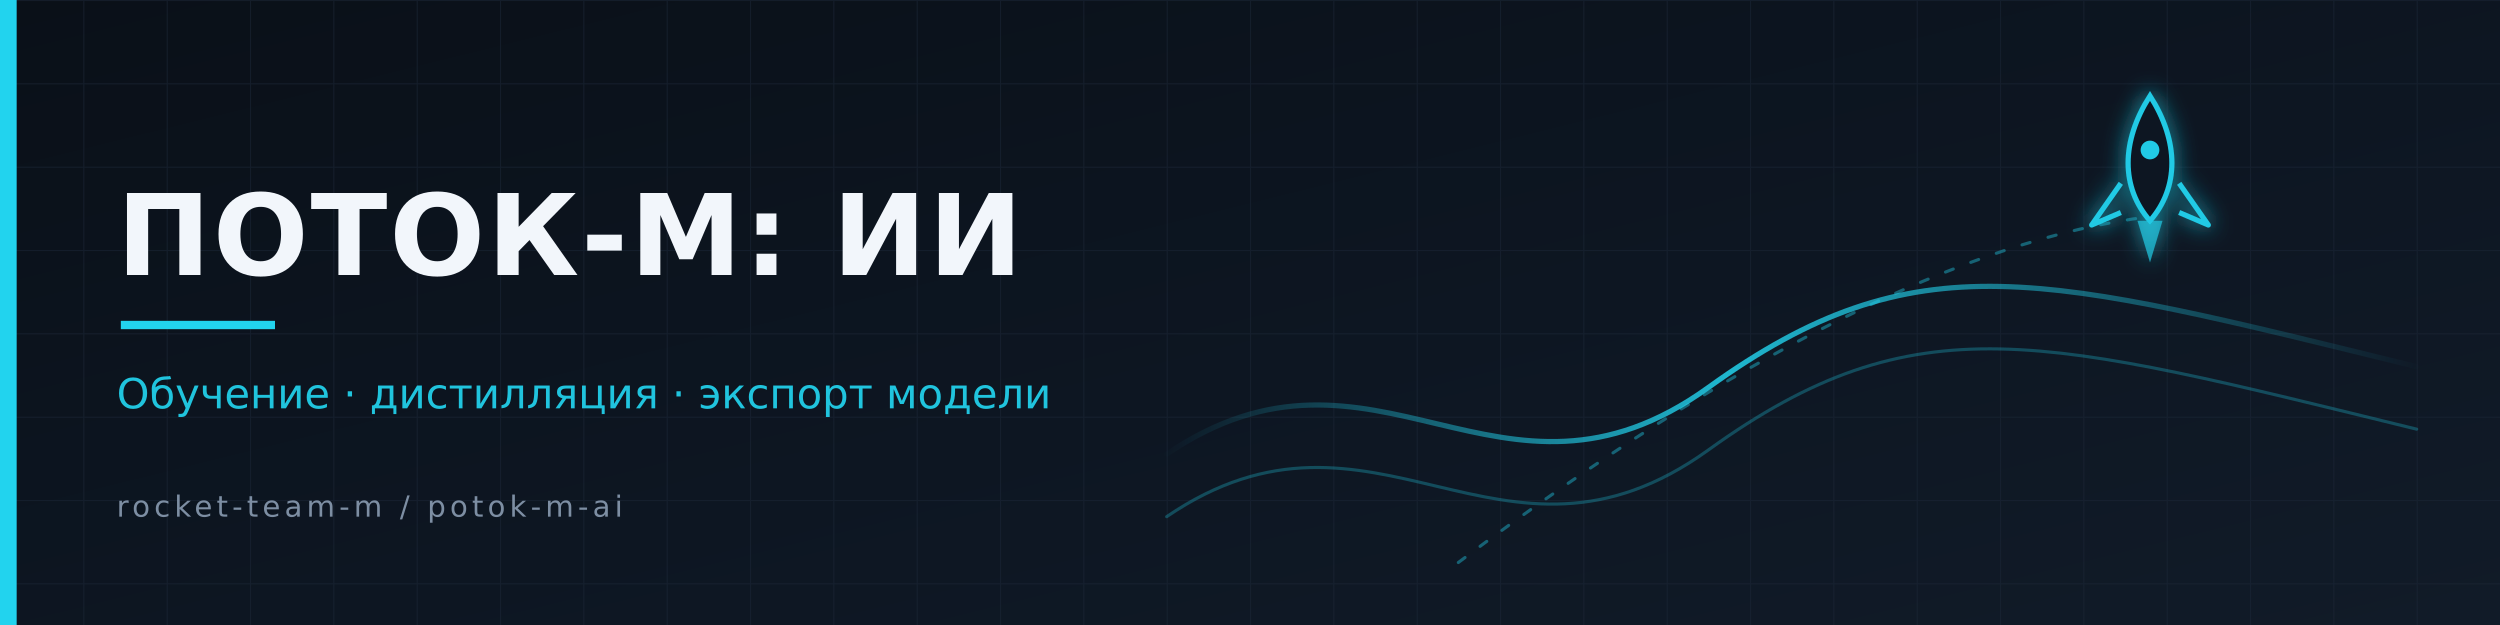
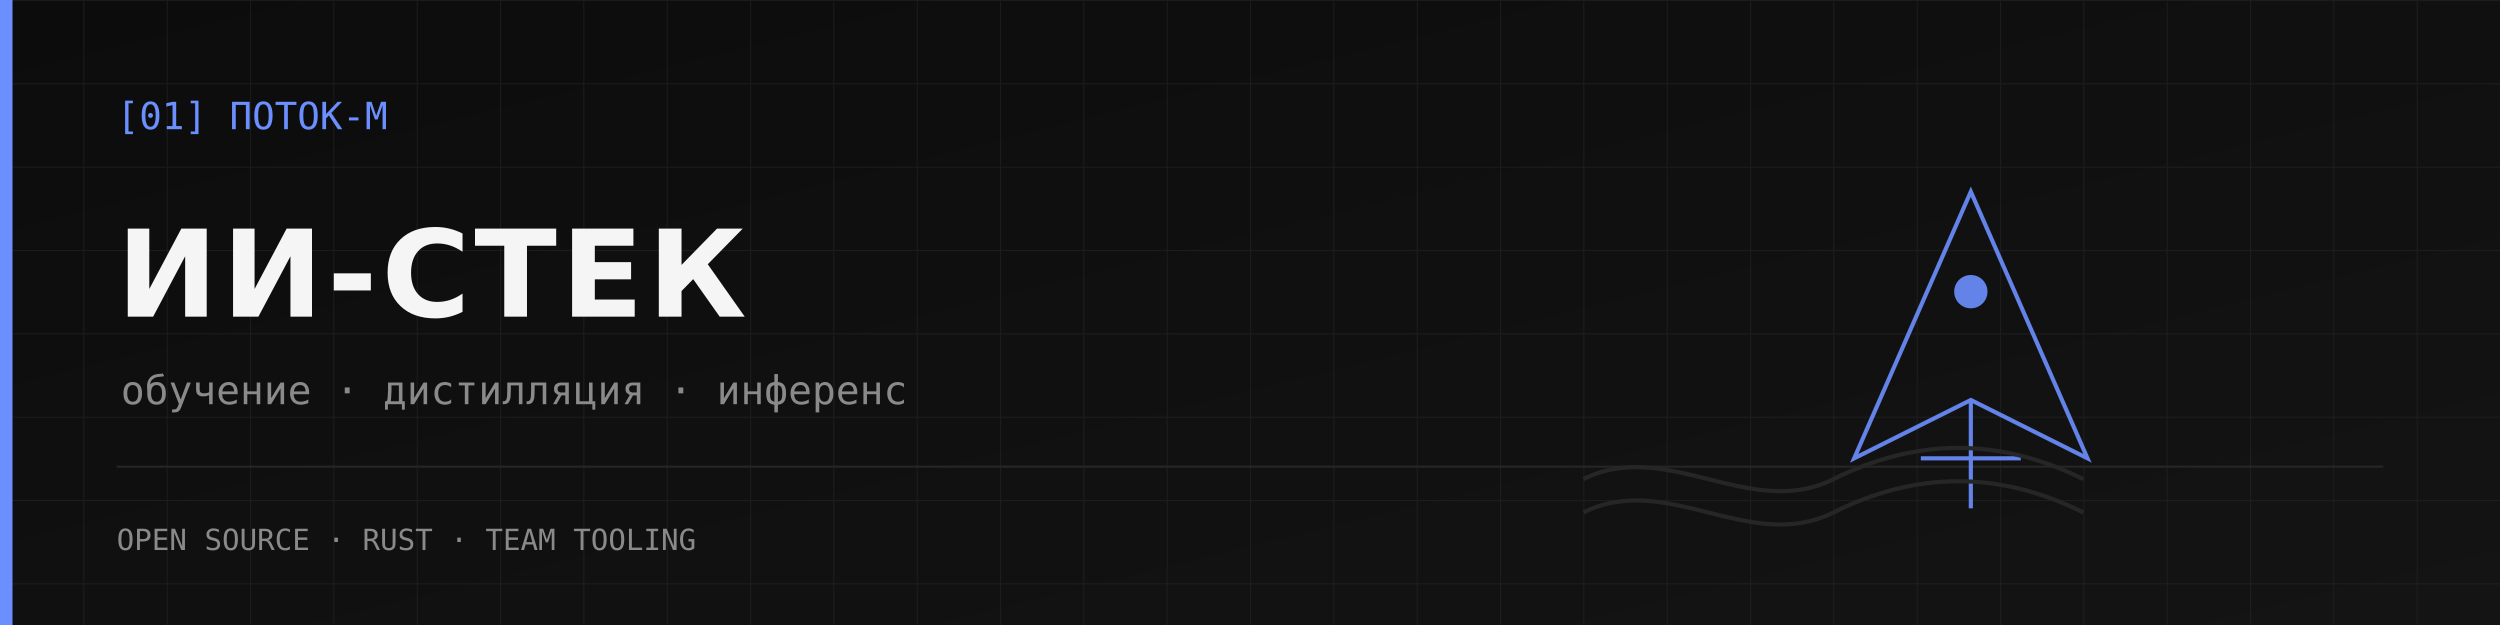
- <svg xmlns="http://www.w3.org/2000/svg" width="1200" height="300" viewBox="0 0 1200 300" role="img" aria-label="Поток-М: ИИ-стек">
+ <svg xmlns="http://www.w3.org/2000/svg" width="1200" height="300" viewBox="0 0 1200 300" role="img" aria-label="ИИ-СТЕК">
  <defs>
-     <linearGradient id="bg" x1="0" y1="0" x2="1" y2="1">
-       <stop offset="0" stop-color="#0a1018" />
-       <stop offset="0.55" stop-color="#0d1622" />
-       <stop offset="1" stop-color="#111b28" />
+     <linearGradient id="g" x1="0" y1="0" x2="1" y2="1">
+       <stop offset="0" stop-color="#0c0c0c" />
+       <stop offset="1" stop-color="#141414" />
    </linearGradient>
    <pattern id="grid" width="40" height="40" patternUnits="userSpaceOnUse">
-       <path d="M40 0 H0 V40" fill="none" stroke="#1b2736" stroke-width="1" opacity="0.55" />
+       <path d="M40 0H0V40" fill="none" stroke="#262626" stroke-width="1" />
    </pattern>
-     <linearGradient id="wave" x1="0" y1="0" x2="1" y2="0">
-       <stop offset="0" stop-color="#22d3ee" stop-opacity="0" />
-       <stop offset="0.45" stop-color="#22d3ee" stop-opacity="0.85" />
-       <stop offset="1" stop-color="#22d3ee" stop-opacity="0" />
-     </linearGradient>
-     <filter id="glow" x="-60%" y="-60%" width="220%" height="220%">
-       <feGaussianBlur stdDeviation="5" result="b" />
-       <feMerge>
-         <feMergeNode in="b" />
-         <feMergeNode in="SourceGraphic" />
-       </feMerge>
-     </filter>
  </defs>
-   <rect width="1200" height="300" fill="url(#bg)" />
-   <rect width="1200" height="300" fill="url(#grid)" />
-   <rect x="0" y="0" width="8" height="300" fill="#22d3ee" />
-   <g fill="none" stroke-linecap="round">
-     <path d="M560 218 C660 150 720 258 820 186 S980 132 1160 176" stroke="url(#wave)" stroke-width="2.5" />
-     <path d="M560 248 C660 180 720 288 820 216 S980 162 1160 206" stroke="#22d3ee" stroke-width="1.5" opacity="0.28" />
-     <path d="M700 270 Q900 120 1032 104" stroke="#22d3ee" stroke-width="1.5" stroke-dasharray="4 9" opacity="0.4" />
+   <rect width="1200" height="300" fill="url(#g)" />
+   <rect width="1200" height="300" fill="url(#grid)" opacity="0.55" />
+   <rect x="0" y="0" width="6" height="300" fill="#6b8fff" />
+   <text x="56" y="62" fill="#6b8fff" font-family="DejaVu Sans Mono, monospace" font-size="18">[01] ПОТОК-М</text>
+   <text x="56" y="152" fill="#f5f5f5" font-family="DejaVu Sans, sans-serif" font-size="58" font-weight="600" letter-spacing="2">ИИ-СТЕК</text>
+   <text x="58" y="194" fill="#8a8a8a" font-family="DejaVu Sans Mono, monospace" font-size="19">обучение · дистилляция · инференс</text>
+   <line x1="56" y1="224" x2="1144" y2="224" stroke="#262626" stroke-width="1" />
+   <text x="56" y="264" fill="#8a8a8a" font-family="DejaVu Sans Mono, monospace" font-size="14">OPEN SOURCE · RUST · TEAM TOOLING</text>
+   <g transform="translate(890,88)" fill="none" stroke="#6b8fff" stroke-width="2" opacity="0.9">
+     <path d="M0 132 L56 4 L112 132 L56 104 Z" />
+     <path d="M56 104 L56 156" />
+     <path d="M32 132 L80 132" />
+     <circle cx="56" cy="52" r="8" fill="#6b8fff" stroke="none" />
  </g>
-   <g filter="url(#glow)" opacity="0.95">
-     <path d="M1032 46 C1046 68 1046 90 1032 106 C1018 90 1018 68 1032 46 Z" fill="#0d1622" stroke="#22d3ee" stroke-width="2.5" />
-     <circle cx="1032" cy="72" r="4.5" fill="#22d3ee" />
-     <path d="M1018 88 L1004 108 L1018 102 M1046 88 L1060 108 L1046 102" fill="none" stroke="#22d3ee" stroke-width="2.5" stroke-linejoin="round" />
-     <path d="M1026 106 L1032 126 L1038 106 Z" fill="#22d3ee" opacity="0.7" />
+   <g transform="translate(760,210)" fill="none" stroke="#262626" stroke-width="2">
+     <path d="M0 20 C40 0 80 40 120 20 S200 0 240 20" />
+     <path d="M0 36 C40 16 80 56 120 36 S200 16 240 36" />
  </g>
-   <text x="56" y="132" font-family="'DejaVu Sans','Arial',sans-serif" font-size="54" font-weight="700" fill="#f2f6fb" letter-spacing="1">ПОТОК-М: ИИ</text>
-   <rect x="58" y="154" width="74" height="4" fill="#22d3ee" />
-   <text x="56" y="196" font-family="'DejaVu Sans','Arial',sans-serif" font-size="20" fill="#22d3ee" opacity="0.92">Обучение · дистилляция · экспорт модели</text>
-   <text x="56" y="248" font-family="'DejaVu Sans','Arial',sans-serif" font-size="14" fill="#7d8ea3" letter-spacing="2">rocket-team-m / potok-m-ai</text>
</svg>
